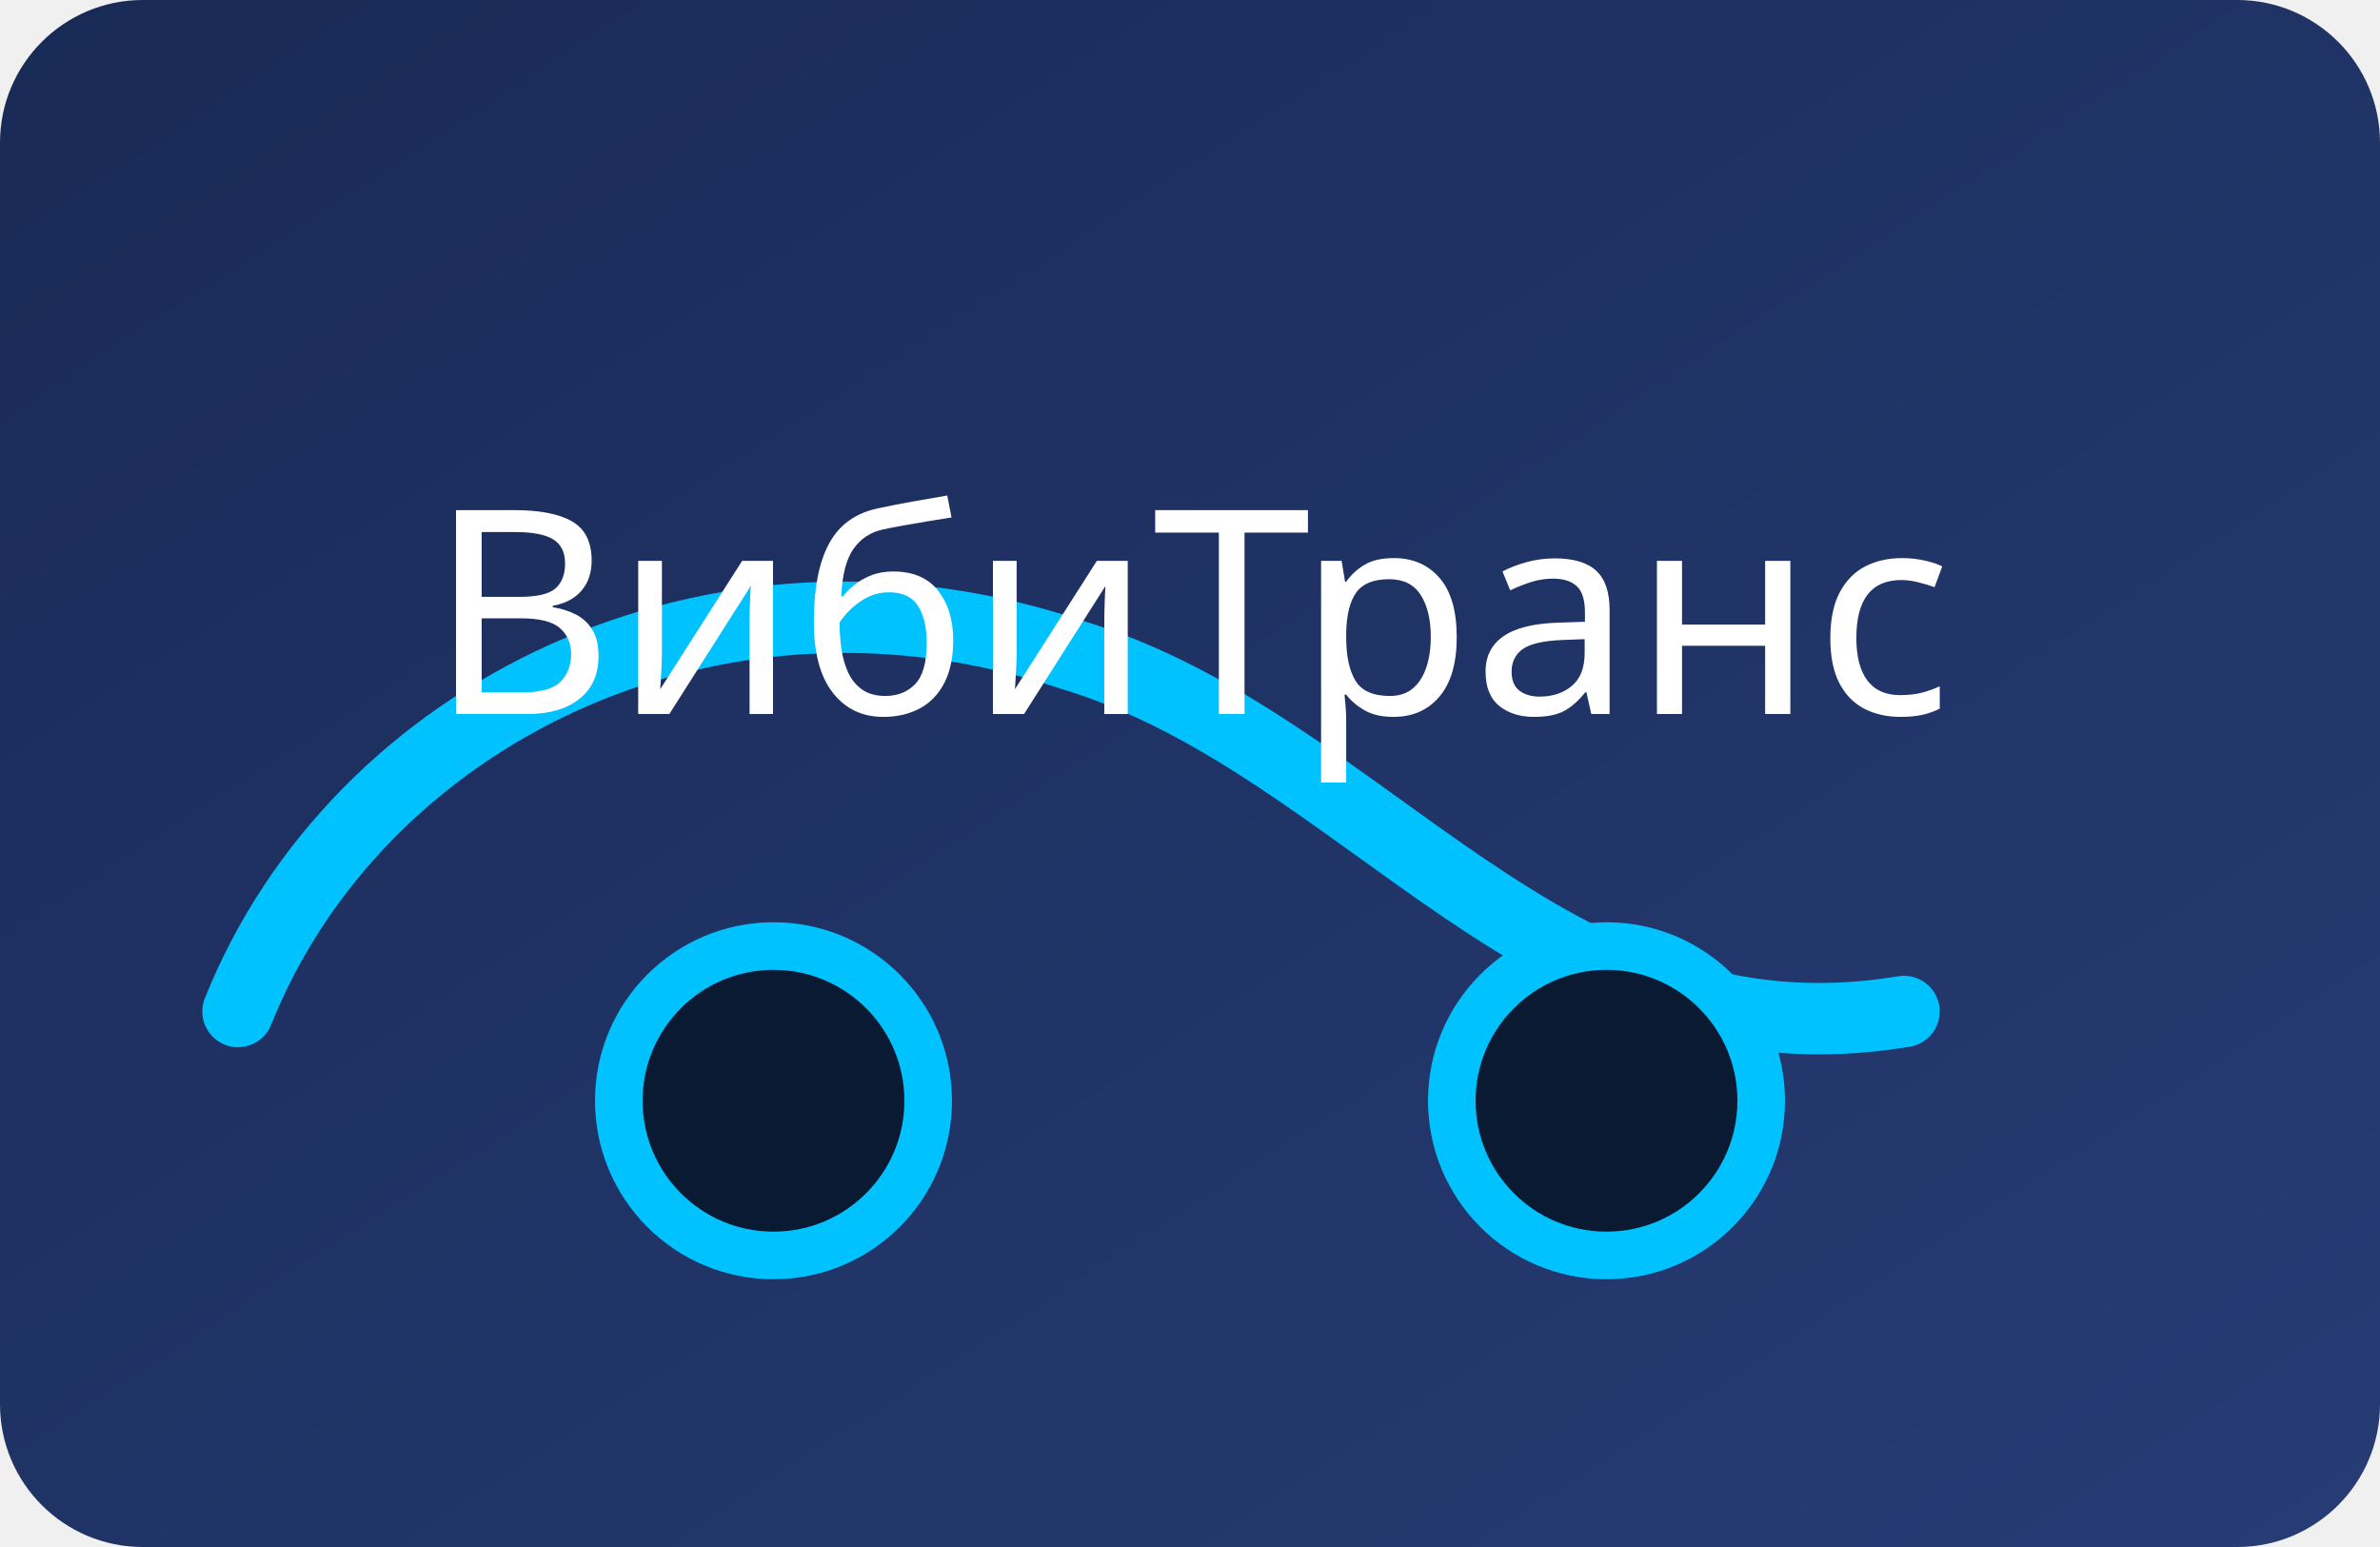
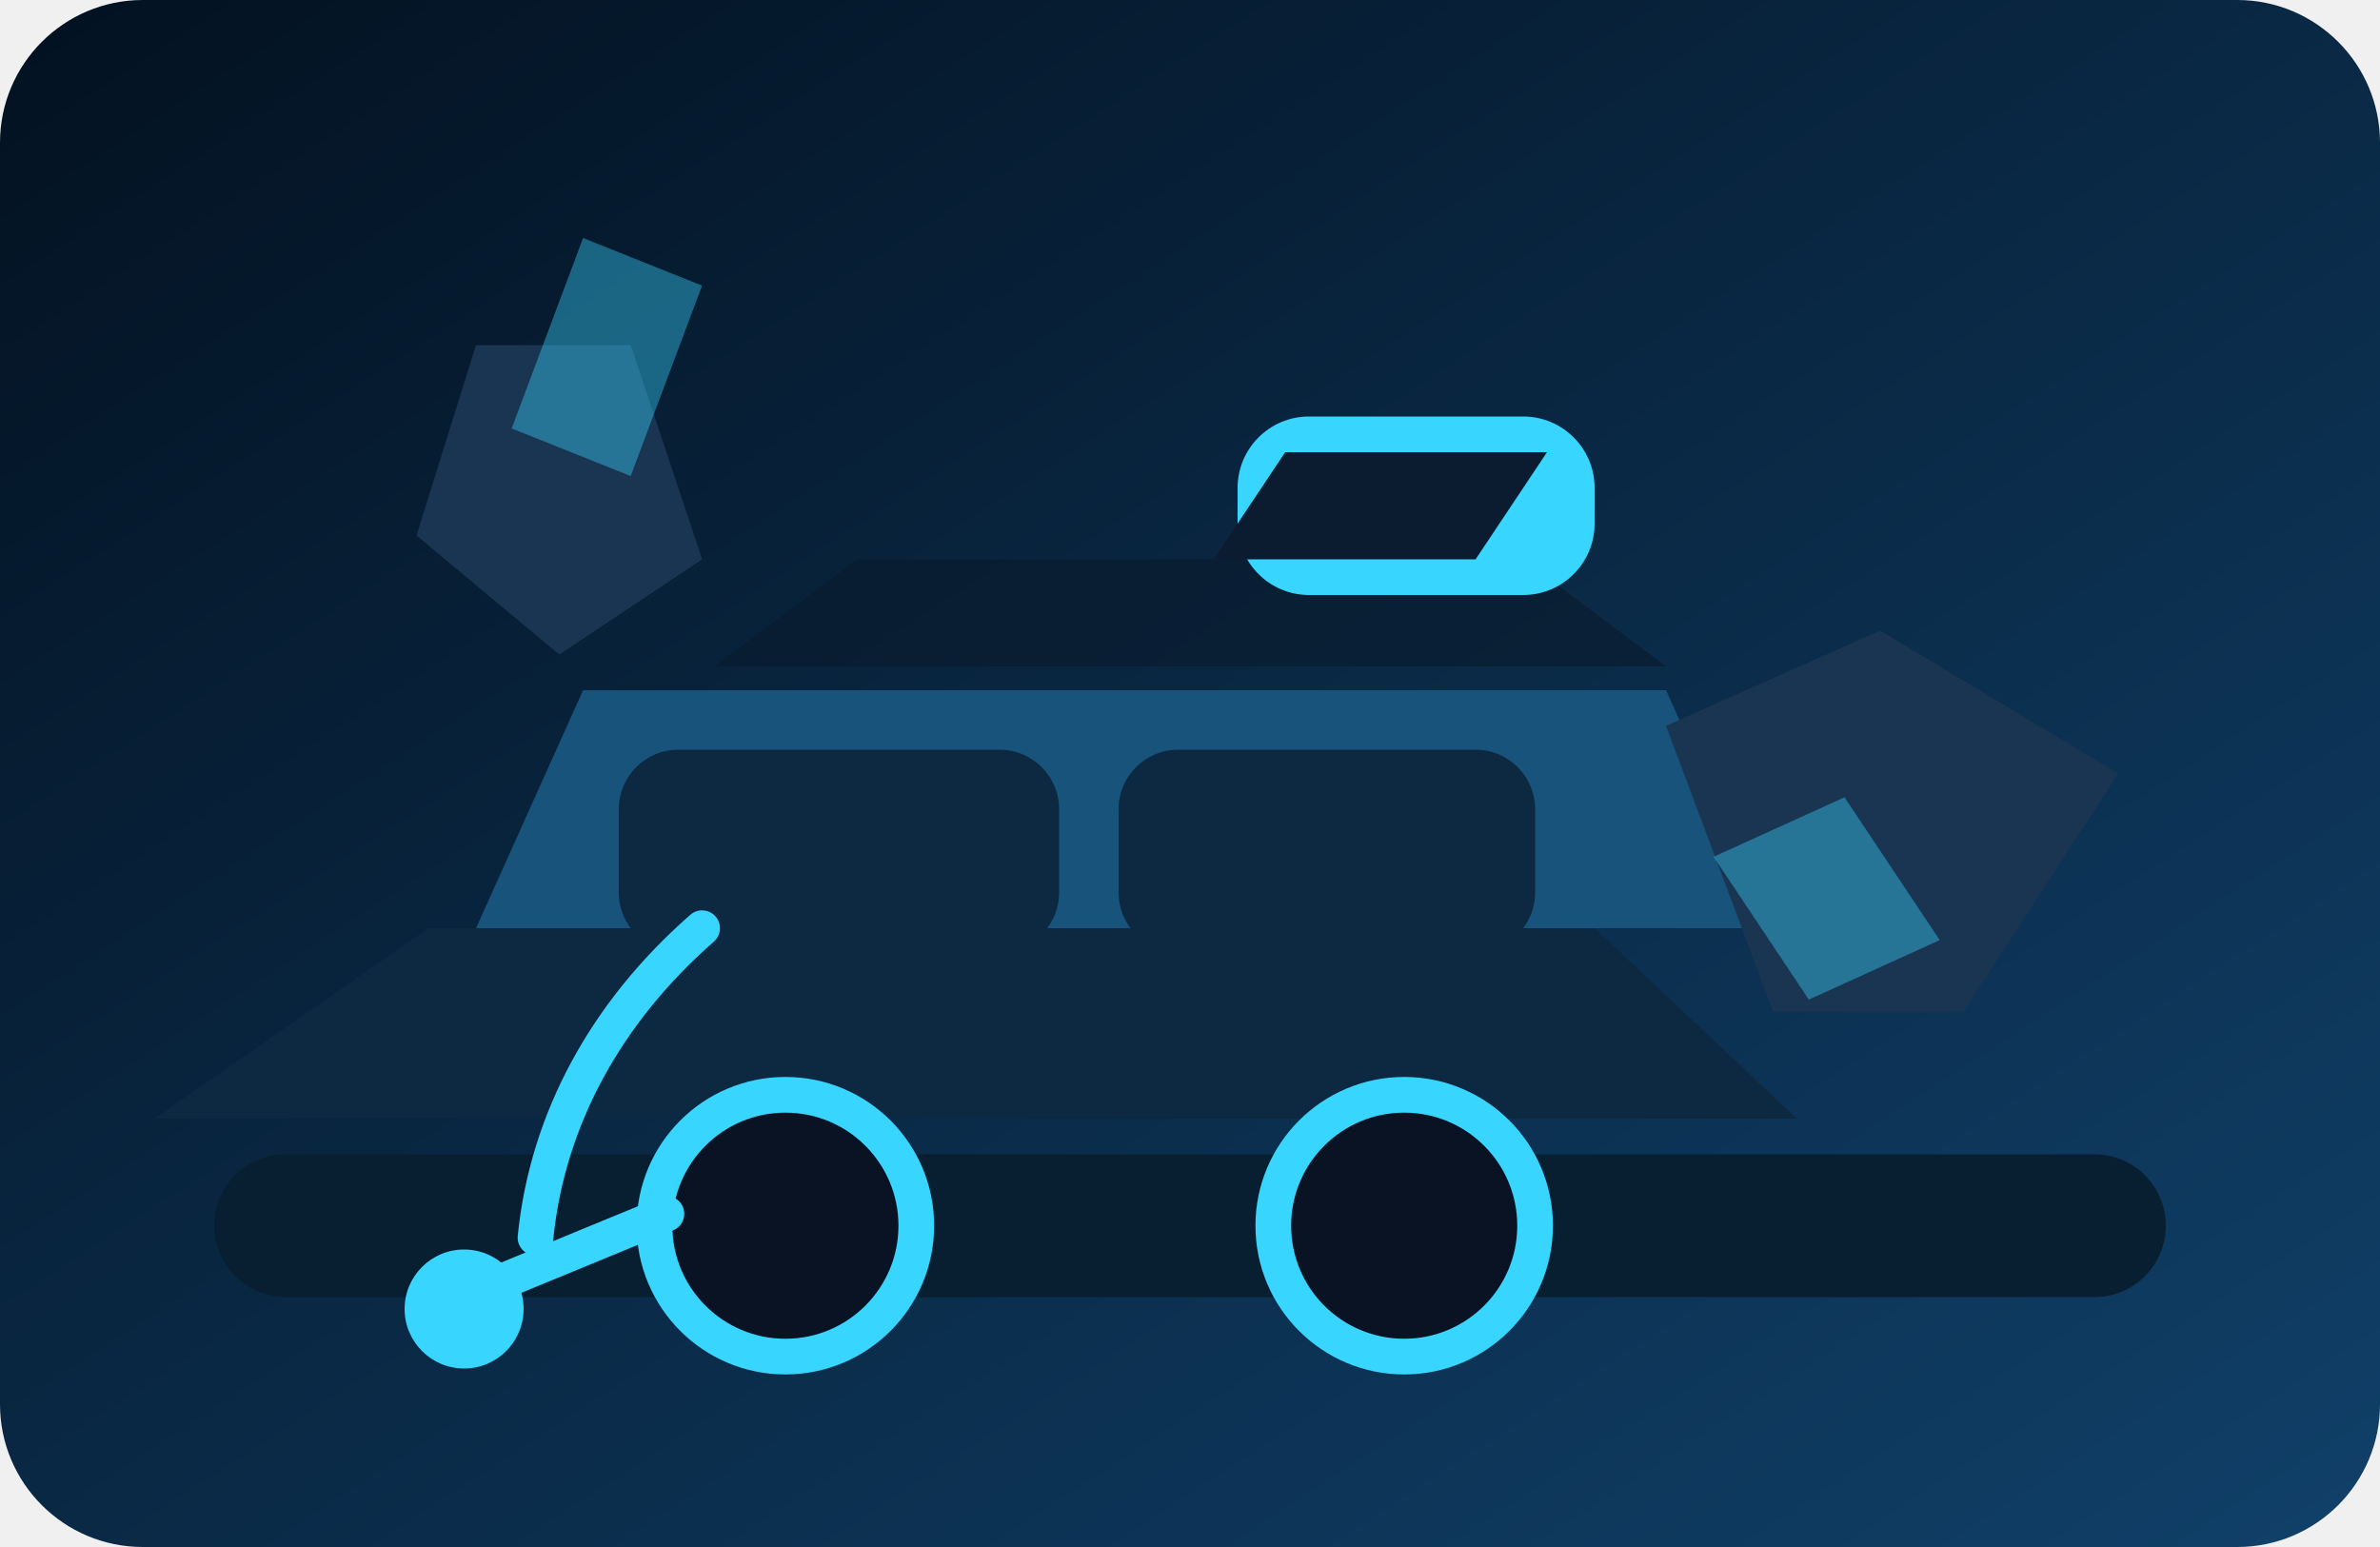
- <svg xmlns="http://www.w3.org/2000/svg" viewBox="0 0 400 260" role="img" aria-hidden="true">
+ <svg xmlns="http://www.w3.org/2000/svg" viewBox="0 0 400 260" role="img" aria-labelledby="title">
  <defs>
-     <linearGradient id="grad" x1="0%" y1="0%" x2="100%" y2="100%">
-       <stop offset="0%" stop-color="#192a56" />
-       <stop offset="100%" stop-color="#273c75" />
+     <linearGradient id="bg8" x1="0%" y1="0%" x2="100%" y2="100%">
+       <stop offset="0%" stop-color="#031120" />
+       <stop offset="100%" stop-color="#104069" />
    </linearGradient>
  </defs>
-   <rect width="400" height="260" rx="24" fill="url(#grad)" />
-   <path d="M40 170 c20-50 80-80 140-60 50 15 80 70 140 60" stroke="#00c2ff" stroke-width="12" fill="none" stroke-linecap="round" />
-   <circle cx="130" cy="185" r="26" fill="#0b1a33" stroke="#00c2ff" stroke-width="8" />
-   <circle cx="270" cy="185" r="26" fill="#0b1a33" stroke="#00c2ff" stroke-width="8" />
-   <text x="200" y="120" font-family="'Manrope', 'Segoe UI', sans-serif" font-size="48" fill="#ffffff" text-anchor="middle">ВибиТранс</text>
+   <rect width="400" height="260" rx="24" fill="url(#bg8)" />
+   <rect x="36" y="194" width="328" height="24" rx="12" fill="#081e31" />
+   <path d="M72 156h196l34 32h-276z" fill="#0d2841" />
+   <path d="M98 116h182l18 40H80z" fill="#17537a" />
+   <rect x="104" y="126" width="74" height="34" rx="10" fill="#0d2841" />
+   <rect x="188" y="126" width="70" height="34" rx="10" fill="#0d2841" />
+   <path d="M280 122l36-16 40 24-26 40h-32z" fill="#1a3552" />
+   <path d="M288 144l22-10 16 24-22 10z" fill="#38d5ff" opacity="0.4" />
+   <circle cx="132" cy="206" r="22" fill="#091324" stroke="#38d5ff" stroke-width="6" />
+   <circle cx="236" cy="206" r="22" fill="#091324" stroke="#38d5ff" stroke-width="6" />
+   <path d="M94 110L70 90l10-32h26l12 36z" fill="#1a3552" />
+   <path d="M86 72l12-32 20 8-12 32z" fill="#38d5ff" opacity="0.4" />
+   <path d="M144 94h112l24 18h-160z" fill="#091a2d" opacity="0.65" />
+   <rect x="208" y="70" width="60" height="30" rx="12" fill="#38d5ff" />
+   <path d="M216 76h44l-12 18h-44z" fill="#0b1c30" />
+   <path d="M118 156c-16 14-26 32-28 52" fill="none" stroke="#38d5ff" stroke-width="6" stroke-linecap="round" />
+   <path d="M112 204l-34 14" stroke="#38d5ff" stroke-width="6" stroke-linecap="round" />
+   <circle cx="78" cy="220" r="10" fill="#38d5ff" />
</svg>
